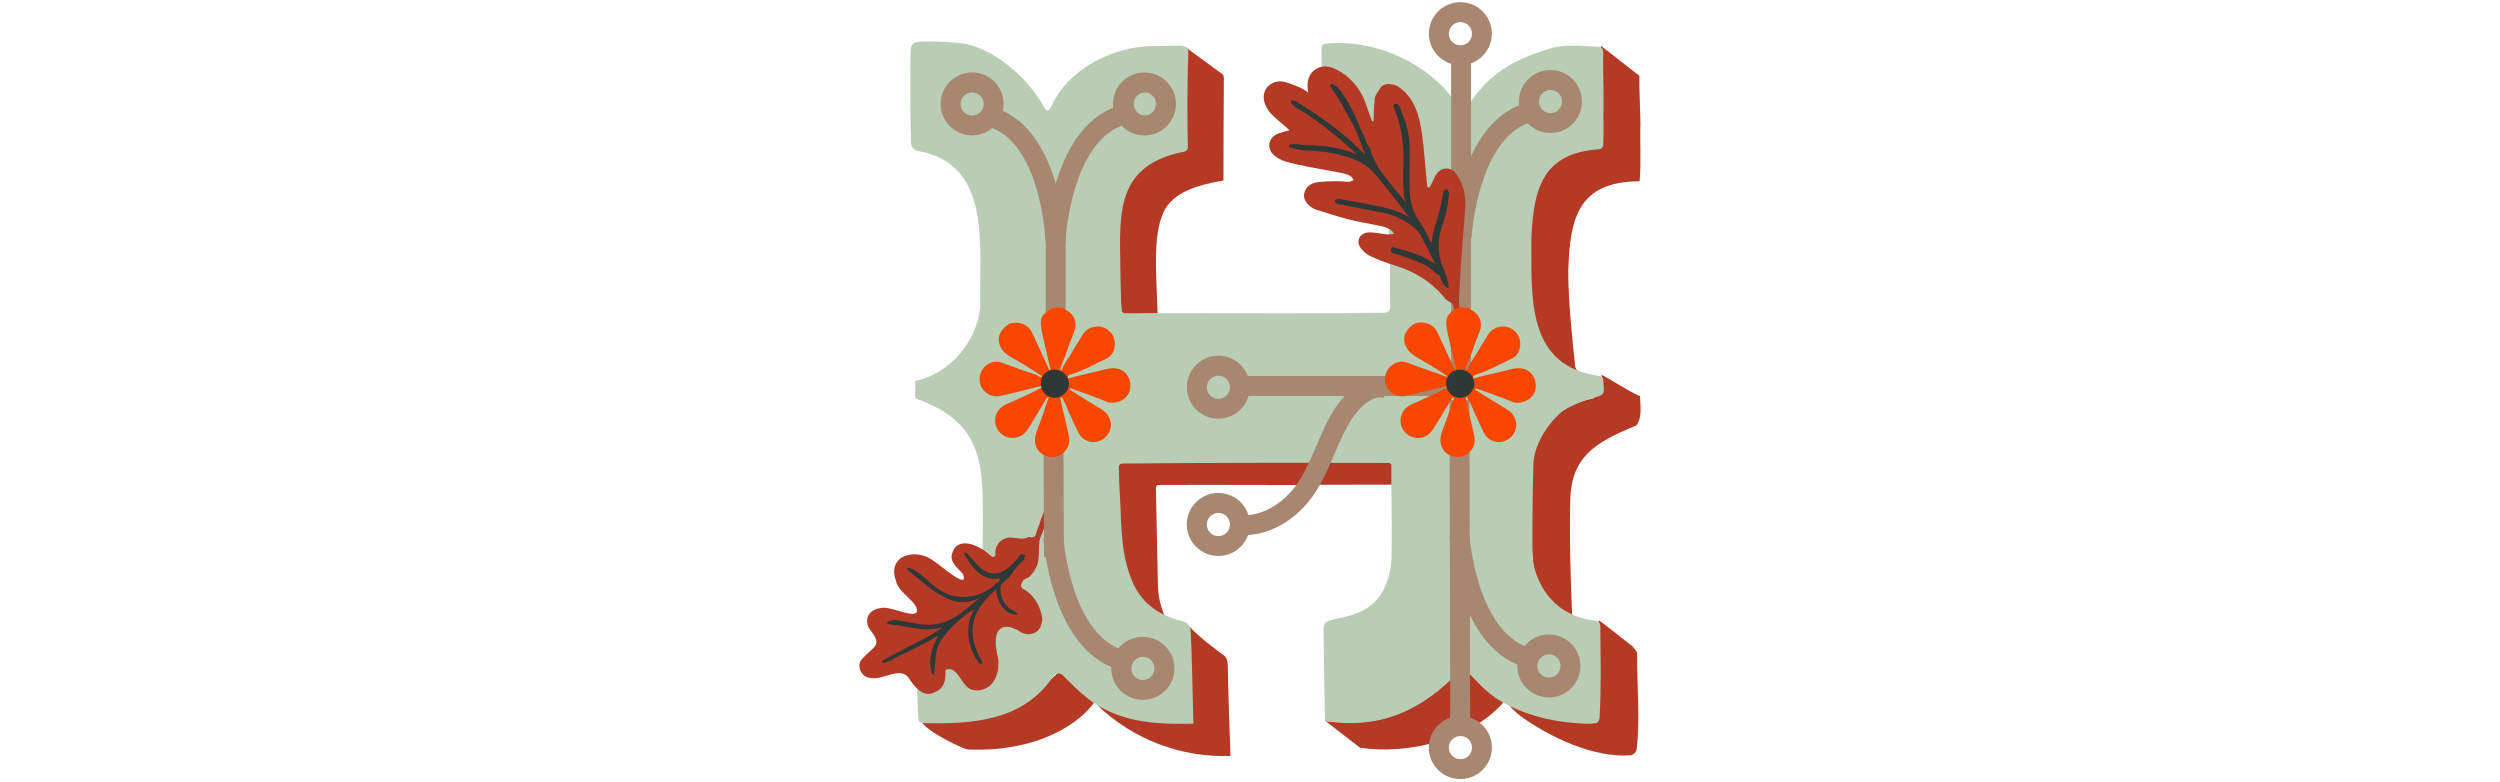
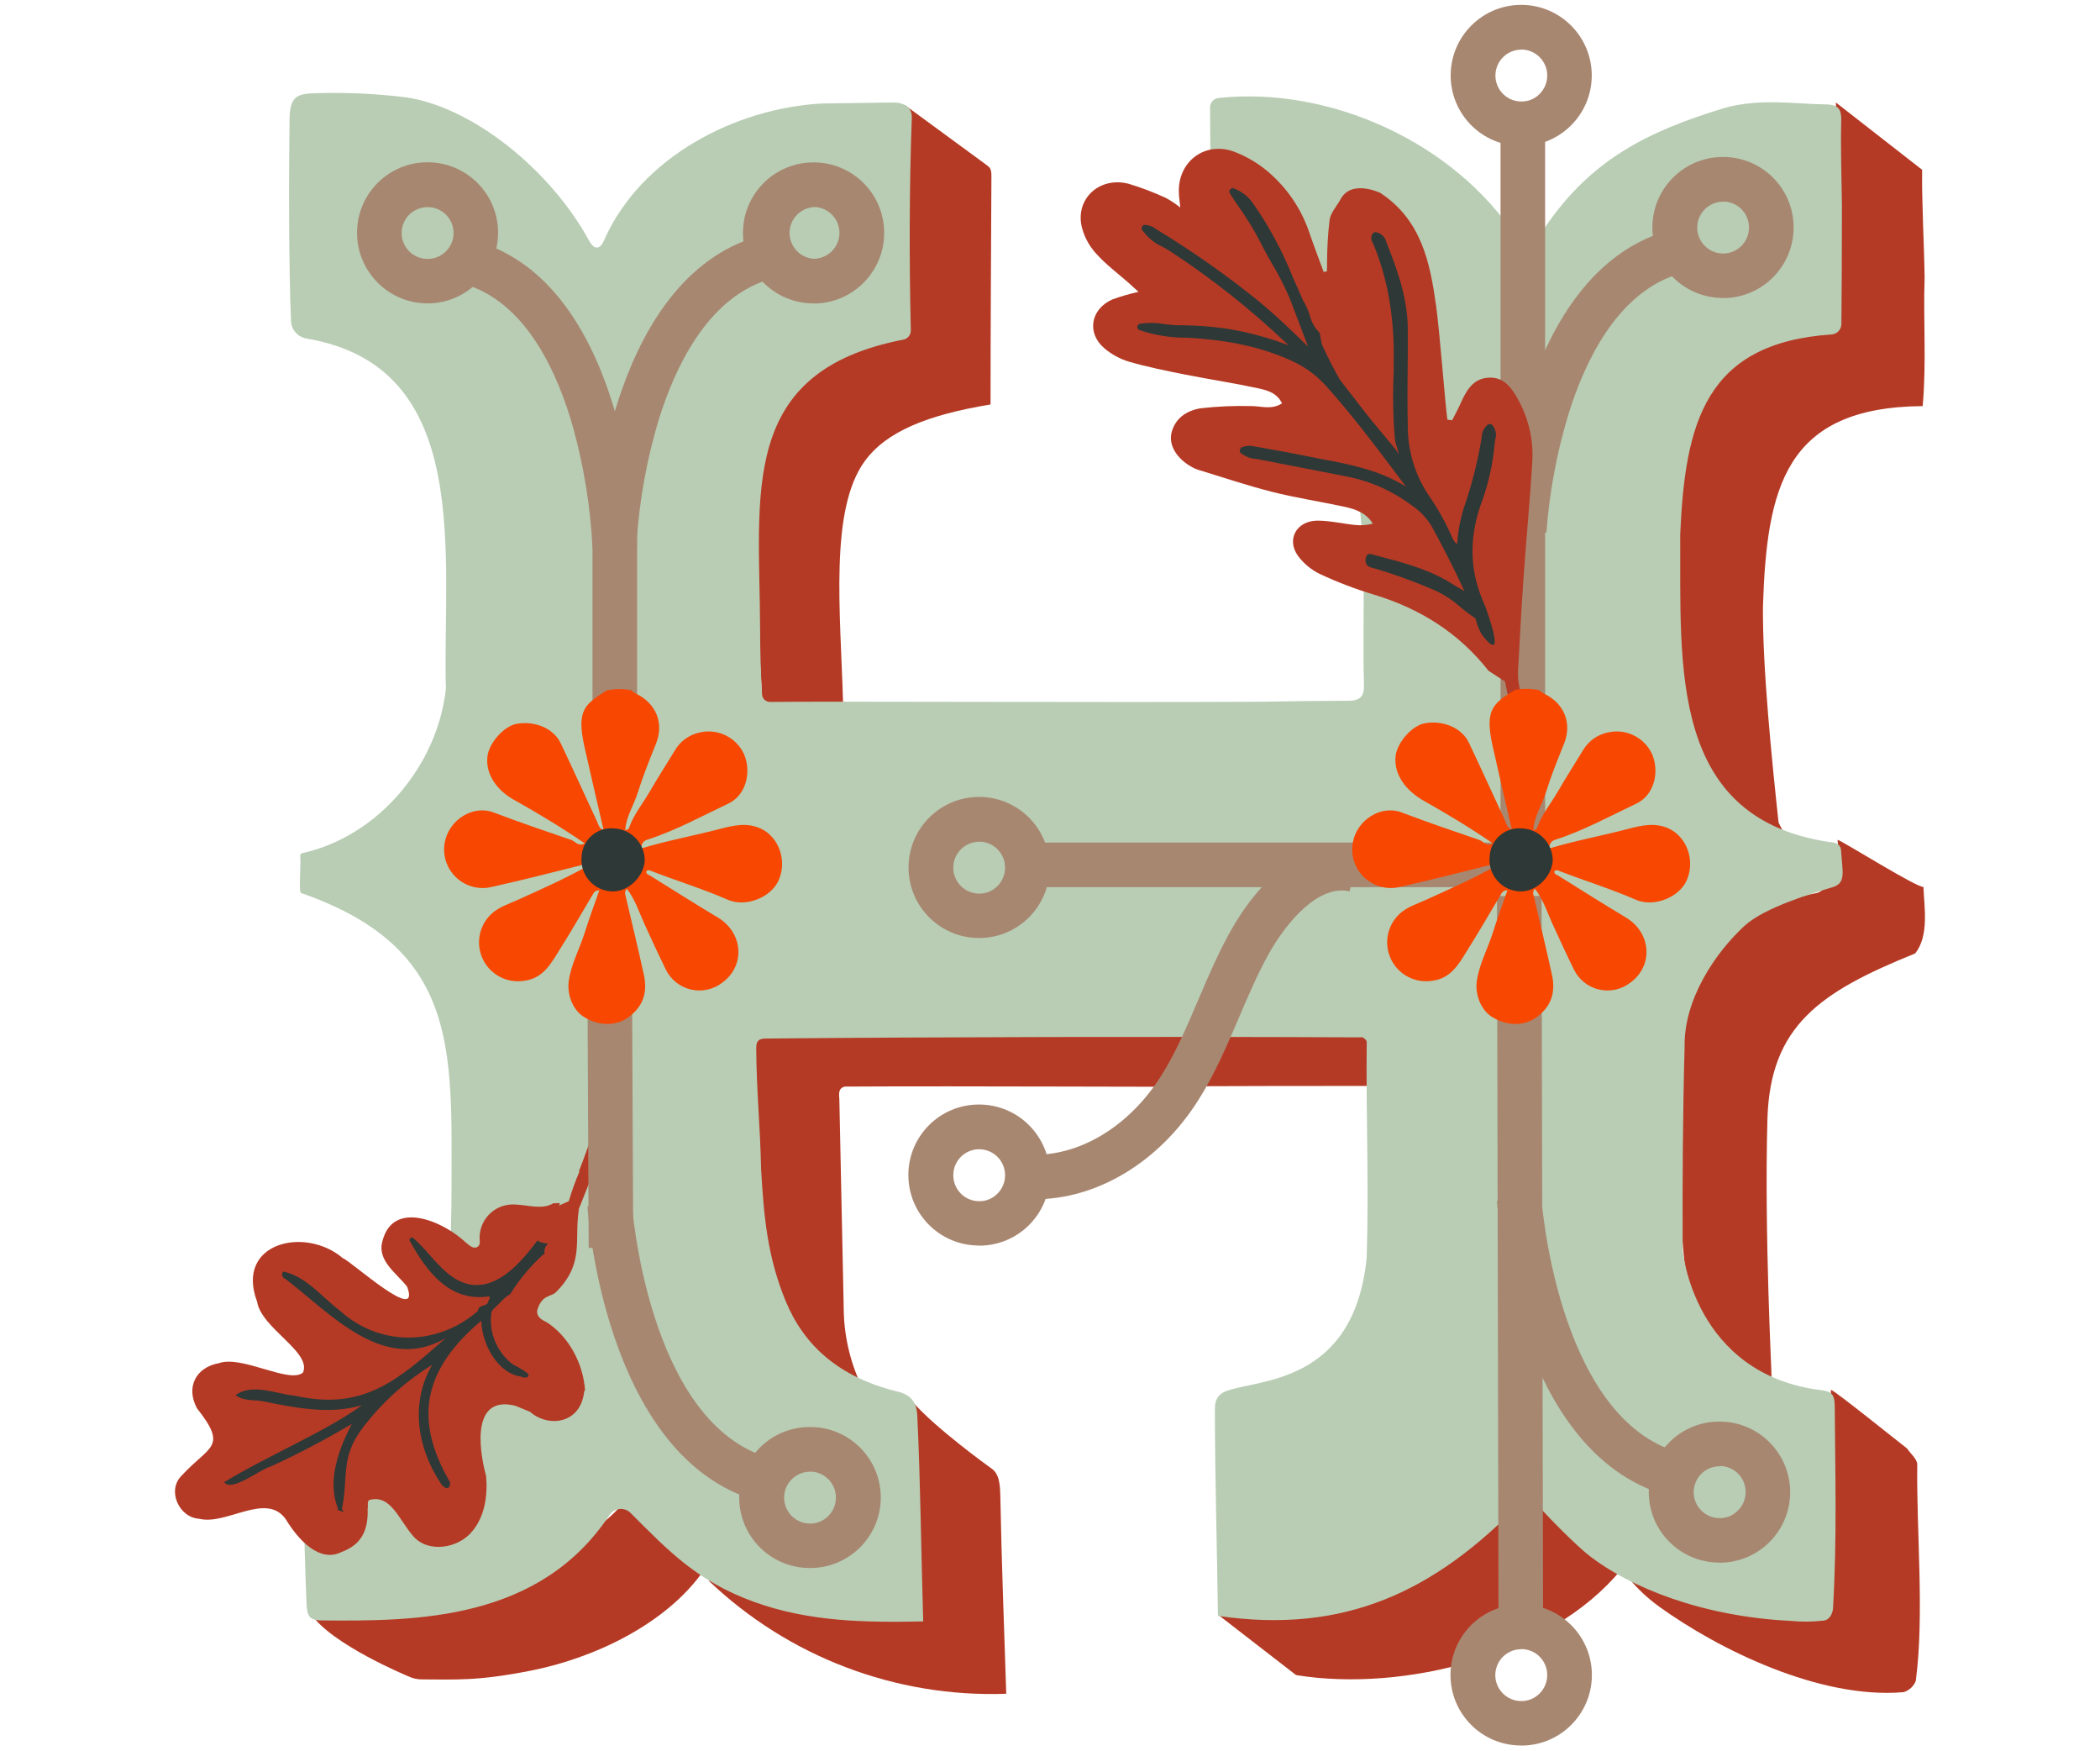
- <svg xmlns="http://www.w3.org/2000/svg" id="Layer_1" width="3200" height="1000" data-name="Layer 1" viewBox="0 0 400 400">
+ <svg xmlns="http://www.w3.org/2000/svg" id="Layer_1" width="1200" height="1000" data-name="Layer 1" viewBox="0 0 400 400">
  <defs>
    <style>.cls-1{fill:#b53a25}.cls-2{fill:#b8cdb4}.cls-3{fill:#a88771}.cls-4{fill:#2d3837}.cls-5{fill:#f74700}</style>
  </defs>
  <path d="M166.74,73.08l.1,4.24c-12.13,1.75-25.46,5.29-30.31,17.49-3.87,9.27-4.36,23.93-4.05,35,.34,8.37,1.45,23.07,1.77,31l18.45-.28c-.59-20.77-3.16-44.1,5-55.21,4.91-6.67,14.17-10.5,28.71-12.89,0-16.64.12-35.52.2-52.16,0-1.65-.28-1.93-1.07-2.54L166.81,24C166.31,37.68,166.29,54.92,166.74,73.08Z" class="cls-1" />
  <path d="M102.7,343.09c-3.31,4.6-11.56,9.68-16,13a58.54,58.54,0,0,1-15.34,8,80.33,80.33,0,0,1-16,3.74,122.93,122.93,0,0,1-15.43,1c-2.44,0-6,0-8.89-.11,4.53,7,22.22,14.31,22.22,14.31h0a7.2,7.2,0,0,0,3.3.74c7.44,0,12.48.43,24.74-2,14.41-2.83,30.93-10.58,39.56-22.9l.36-.5C113.79,354.12,108.49,348.89,102.7,343.09Z" class="cls-1" />
  <path d="M134,279.6l-1.8-43.92c38.8-.24,96.49-.45,142.12-.26,0,4.86,0,7.93.08,12.73,0,0-48.62,0-43.26.15s-51.86-.17-78,0c-1.69.34-1.32,1.94-1.29,2.89l1,47.74a42,42,0,0,0,3.85,17.33c-3-1.29-5.9-1.23-8.57-3.57C148.14,312.65,135.05,302.41,134,279.6Z" class="cls-1" />
  <path d="M186.47,335.46c-.73-.52-12.34-8.9-17.62-14.84.38,17.42,1.19,31.89,1.74,49.21-11.35.28-38.6-6.81-48.67-8.68A93.61,93.61,0,0,0,190,387.05c-.48-15-1.07-30.05-1.35-45.07C188.58,339.13,188.43,336.71,186.47,335.46Z" class="cls-1" />
  <path d="M399.91,63.38c-.09-7.2-.68-17.56-.56-24.58L379.64,23.43c.08,16.15,1.67,41.19,1.05,49.48,0,0-11.54-.72-20.29,4.48-5.89,3.5-13.91,15.31-15.53,24.79-.91,5.33-2.76,23.38-2.58,31.06.14,22.47,1.49,50.08,25.76,57.41a18.8,18.8,0,0,1-1.52-2.69c-1.5-13.91-3.69-35.37-3.57-49.34.87-27.17,5-45.58,36.51-45.82C400.36,83,399.58,73.29,399.91,63.38Z" class="cls-1" />
  <path d="M399.64,202.64c-1,.54-18.79-10.63-19.62-10.73.38,3.58-.19,8.3-2.95,10.91a3.31,3.31,0,0,1-2.25,1.33c-15.18,2.83-30.74,16.06-30.55,32.41.1,8.23-.28,15.95-.22,24.51.07,11-.4,31.49,4.35,40.88,3.47,6.85,12.53,12.13,16.53,12.79.08,0-1.68-32.59-.95-58.93.6-21.42,12-29.13,33.76-37.93C401,213.87,399.81,207.16,399.64,202.64Z" class="cls-1" />
  <path d="M332.1,360.4c5.74,2.68,29,7.06,37.79,4.86,3.75-.94,8,4.62,8.45,1.86.35-16,.25-33.94.14-49.53.85.12,15.66,12.08,17.39,13.38.82,1.22,2.33,2.42,2.36,3.66-.21,15.34,1.66,34.24-.33,49.46a4.31,4.31,0,0,1-2.79,2.59c-19.12,1.67-42.27-9.74-55.83-19.51A37.35,37.35,0,0,1,332.1,360.4Z" class="cls-1" />
  <path d="M319.53,352c-2.74-2.23-6.3-7.53-9.7-11.2-16.81,17.63-46.49,30.6-71.16,28.38l17.57,13.6c24.61,4,58.1-4.47,74.22-24A78.76,78.76,0,0,1,319.53,352Z" class="cls-1" />
  <path d="M164.41,23.42c1.86.1,4.11.73,4,3.55-.58,16-.6,32.58-.22,48.52a2.12,2.12,0,0,1-1.71,2.12c-37.81,7.32-32.87,35.11-32.74,66.17,0,4.53.16,10.73.44,14.91a1.83,1.83,0,0,0,1.86,1.71c11.41-.18,78,.16,112.87-.05,6.56-.14,12.73-.19,19.28-.22,2.65,0,3.62-.94,3.58-3.5-1-33.85,6.12-66.13-33-79.6a2.78,2.78,0,0,1-1.87-2.65c.21-16.71-.28-33.17-.31-49.87a2.12,2.12,0,0,1,1.89-2.11c25.78-2.79,54.05,10.44,67.86,31.53,1.87,2.85,3.45,3.2,5.52,0C323,36.3,337,30,353.63,24.84c8.14-2.51,17-1.06,23.22-1,3,0,4.13.66,4,3.82-.15,6.41.08,12.82.16,19.23,0,11.37-.06,21.59-.12,27.18a2.41,2.41,0,0,1-2.25,2.36c-28.84,1.94-33.49,20.15-34.59,45.7.17,30.21-2.79,65.47,35.18,70.44a1.84,1.84,0,0,1,1.58,1.71c.06,1.26.3,3.31.35,4.57.09,2.15-.34,3.32-2.41,3.93-4.38,1.29-15.44,4.59-20,8.78-6.52,6-13.93,16.67-13.7,27.76-.42,15.44-.5,30.89-.44,46.34,0,0,2.44,28.33,31.54,32,2.4.3,3.2.82,3.22,3.7.1,15.35.54,30.32-.4,46.21-.06,1-.72,2.54-2,2.74a35.42,35.42,0,0,1-7.76.08c-20.3-1-36.63-7.71-45.78-14.76-3.12-2.4-9.14-8.53-12.29-12a2.55,2.55,0,0,0-3.75-.07c-19.47,20.06-40,29.94-69,25.69-.22-16-.68-31.23-.7-47.38,0-2.28,1-3.35,2.49-3.95,7.17-2.79,29.32-1.42,32.21-30.55.53-17.47-.18-31.86,0-49.37-.13-.41-.91-1.19-1.48-.95-45.55-.21-98.65-.08-135.8.27-1.51,0-2.27.39-2.26,2.16.07,10.09.91,17.69,1.12,27.79.62,10.46,1.37,19.75,5.61,30.05,4.14,10,12,17.38,25.69,20.71,2.75.67,4.24,2.23,4.39,5.39.74,15,.89,32.08,1.36,47.1-13.1.26-26.09.13-38.81-4.52-12.88-4.7-19.41-11.59-28.09-20.28a3.12,3.12,0,0,0-4.81.49c-16,24.13-44.07,24.28-65.73,24.08-3.07,0-3.41-1.14-3.53-4.21-.64-15.5-.82-31.17-1.12-46.72a2.49,2.49,0,0,1,2.51-2.69C49,315.91,62.62,304,62.85,290.54c.1-5.87.37-13.61.36-19.48,0-31.2,1.73-54.43-34.4-67-.59-.21,0-5.9-.18-8.47a.6.6,0,0,1,.47-.64c17.44-3.83,30.95-20.14,32.82-37.58-.83-30,6.54-73.55-31.82-80a4.24,4.24,0,0,1-3.58-3.89C26,61.81,26,39.8,26.18,27.2c.08-5.38,1.86-5.83,6.4-5.91a134.78,134.78,0,0,1,19.74.89c15.42,2,33.44,16.56,42.3,32.77,1.35,2.48,2.68,1.89,3.53-.21,8.5-19.05,30.12-30,49.68-31.09Z" class="cls-2" />
  <rect width="10.19" height="168.19" x="303.18" y="26.94" class="cls-3" transform="matrix(1, 0, 0, 1, -0.2, 0.54)" />
  <path d="M353.86,68.09a16.11,16.11,0,0,1-.13-32.22h.14a16.1,16.1,0,0,1,16.1,16h0a16.13,16.13,0,0,1-16,16.25Zm0-22h-.06a5.92,5.92,0,0,0-4.09,10.14,5.84,5.84,0,0,0,4.14,1.7h.06a5.92,5.92,0,0,0,5.86-6h0a5.92,5.92,0,0,0-5.91-5.87Z" class="cls-3" />
  <path d="M313.46,121.73l-10.17-.52c.12-2.32,3.27-56.8,36.37-68l3.26,9.65c-13.5,4.57-20.77,19.94-24.48,32A125.72,125.72,0,0,0,313.46,121.73Z" class="cls-3" />
  <rect width="10.19" height="170.93" x="302.33" y="204.76" class="cls-3" transform="translate(-0.59 0.62) rotate(-0.12)" />
  <path d="M353.05,357.07h-.15a16.11,16.11,0,0,1,.14-32.22h.14a16.14,16.14,0,0,1,16,16.25h0a16.11,16.11,0,0,1-16.1,16Zm0-22a5.92,5.92,0,0,0-4.22,10.07,5.86,5.86,0,0,0,4.17,1.77,5.67,5.67,0,0,0,4.2-1.7A5.86,5.86,0,0,0,359,341h0a5.93,5.93,0,0,0-5.87-6Z" class="cls-3" />
  <path d="M307.73,398.87h-.15a16.11,16.11,0,0,1,.14-32.22h.14a16.12,16.12,0,0,1,16,16.24h0a16.13,16.13,0,0,1-16.1,16Zm0-22a5.92,5.92,0,0,0-.05,11.84,5.7,5.7,0,0,0,4.2-1.7,5.9,5.9,0,0,0,1.77-4.17h0a5.92,5.92,0,0,0-5.87-6Z" class="cls-3" />
  <path d="M307.73,33.35h-.15a16.1,16.1,0,0,1-16-16.24,16.14,16.14,0,0,1,16.11-16h.14a16.14,16.14,0,0,1,16,16.25h0a16.11,16.11,0,0,1-16.1,16Zm0-22a5.92,5.92,0,0,0-4.22,10.07,5.86,5.86,0,0,0,4.17,1.77,5.65,5.65,0,0,0,4.2-1.69,5.91,5.91,0,0,0,1.77-4.18h0a5.93,5.93,0,0,0-5.87-6Z" class="cls-3" />
  <path d="M339.24,341.17c-33.05-11.18-36.93-64.46-37.08-66.72l10.17-.67c0,.48,3.57,48.74,30.17,57.74Z" class="cls-3" />
  <path d="M183.81,284.62h-.14a16.11,16.11,0,0,1,.13-32.22h.14a16.14,16.14,0,0,1,16,16.25h0a16.11,16.11,0,0,1-16.1,16Zm0-22a5.91,5.91,0,0,0-5.91,5.87,5.91,5.91,0,0,0,5.86,6,5.7,5.7,0,0,0,4.2-1.7,5.86,5.86,0,0,0,1.77-4.17h0a5.93,5.93,0,0,0-5.87-6Z" class="cls-3" />
  <path d="M183.81,214.35h-.14a16.1,16.1,0,0,1-16-16.24,16.12,16.12,0,0,1,16.1-16h.14a16.12,16.12,0,0,1,16,16.24h0a16.11,16.11,0,0,1-16.1,16Zm0-22a5.92,5.92,0,0,0-5.91,5.87,5.85,5.85,0,0,0,1.69,4.21,5.94,5.94,0,0,0,4.17,1.77,5.66,5.66,0,0,0,4.2-1.7,5.86,5.86,0,0,0,1.77-4.17h0a5.93,5.93,0,0,0-5.87-6Z" class="cls-3" />
  <rect width="109.01" height="10.19" x="195.28" y="192.54" class="cls-3" />
  <path d="M196.54,274.05a35.21,35.21,0,0,1-6.38-.58l1.85-10c12,2.21,25.06-4.6,33.23-17.37,3.36-5.23,5.94-11.27,8.67-17.67,2.13-5,4.32-10.1,6.93-14.89,8.14-14.91,19.36-22.29,30-19.75l-2.36,9.91c-7-1.66-14.46,6.89-18.73,14.72-2.38,4.36-4.39,9-6.51,14-2.78,6.5-5.65,13.22-9.46,19.17C224.77,265.71,210.65,274.05,196.54,274.05Z" class="cls-3" />
  <path d="M300.22,153.27l3.76,2.45c1.18,5.38,2.32,11,3.13,15.51a37.12,37.12,0,0,1,4.24-.28l-2-2.78c-.35-2.69-.95-4.71-2.2-12A14.35,14.35,0,0,1,307,153c.38-6.9.74-13.81,1.22-20.71.61-8.81,1.46-17.6,2-26.41a26.21,26.21,0,0,0-3-14.18c-1.52-2.79-3.27-5.63-7-5.4s-5.17,3.21-6.49,6.14c-.55,1.22-1.2,2.4-1.81,3.59l-1.09-.13c-.43-2.78-1.75-20-2.55-25.81-1.38-10-3.35-19.81-12.77-26,0,0-6.6-3.21-9.1,1.45-.82,1.54-2.23,3-2.5,4.66a85.3,85.3,0,0,0-.58,9.6c0,.74,0,1.48-.05,2.21l-.73.13c-1.1-3-2.25-6-3.28-9A31.34,31.34,0,0,0,251,40.28a26.51,26.51,0,0,0-9.08-5.68c-6.82-2.36-12.89,2.62-12.45,9.67,0,.68.13,1.35.31,3.15a22.73,22.73,0,0,0-3.27-2.18A65.55,65.55,0,0,0,218,42c-6.49-1.7-12.07,3.18-10.81,9.55a14,14,0,0,0,3.2,6.23c2.28,2.59,5.13,4.7,7.74,7,.64.57,1.27,1.16,2.09,1.91a46.77,46.77,0,0,0-6,1.75c-4.92,2.2-5.87,7.62-1.86,11.09a15.61,15.61,0,0,0,5.66,3.11c4.19,1.22,8.5,2.08,12.79,2.94,5.5,1.09,11,1.91,16.53,3.1,2.13.46,4.51,1,5.69,3.49-2.4,1.57-4.82.59-7.18.62a84.72,84.72,0,0,0-11.28.49c-3.24.48-6,2.22-6.82,5.72-.63,2.88,1.35,5.92,4.73,7.75a7.49,7.49,0,0,0,1.33.59c5.57,1.69,11.09,3.56,16.73,5s11.23,2.26,16.83,3.48c2.45.54,4.87,1.34,6.41,3.84a11.34,11.34,0,0,1-4,.31c-2.9-.3-5.8-1-8.7-1-4.73.07-7.07,4.25-4.44,8a13.63,13.63,0,0,0,5.18,4.26,90.86,90.86,0,0,0,12.25,4.66C284.66,139.1,293.47,144.68,300.22,153.27Z" class="cls-1" />
  <path d="M298.69,145a12.67,12.67,0,0,1-1.36-3.45,1.16,1.16,0,0,0-.13-.27,37.05,37.05,0,0,1-3.39-2.55,23.31,23.31,0,0,0-5.33-3.59,120.12,120.12,0,0,0-14.54-5.32l-.23-.06a1.93,1.93,0,0,1-1.4-.84,2.14,2.14,0,0,1,0-1.8.81.81,0,0,1,1-.51l2.29.61c5.73,1.51,11.6,3.07,16.79,6.5.75.42,1.53.87,2.35,1.37-2.42-5.19-4.85-10-7.38-14.61a15.12,15.12,0,0,0-4.58-4.93A36.36,36.36,0,0,0,268.4,109c-6.93-1.34-13.85-2.72-20.55-4-.27-.06-.54-.1-.82-.14a5.9,5.9,0,0,1-3.17-1.16,1,1,0,0,1-.23-.12.76.76,0,0,1-.2-.91.86.86,0,0,1,.45-.43h0l-.56-.16.72.08a4,4,0,0,1,2.63-.13l.19,0c1.36.26,2.73.5,4.1.74,2.1.37,4.27.75,6.4,1.2,1.53.32,3.1.62,4.61.91,6.54,1.23,13.27,2.5,19.41,6.34l-2.3-3.06C274,101.43,268.75,94.46,263,88.08a23.72,23.72,0,0,0-7.92-5.7c-6.61-3-14.15-4.69-23.75-5.21l-.61,0a32.83,32.83,0,0,1-10.25-1.73.78.78,0,0,1-.51-.8.81.81,0,0,1,.67-.69,18.35,18.35,0,0,1,5.66.12,19,19,0,0,0,2.74.24,78.76,78.76,0,0,1,11.13.76,72,72,0,0,1,14.37,3.83l-.09-.08-.18-.17a188.08,188.08,0,0,0-26.78-21.23c-.54-.35-1.12-.66-1.72-1a11.2,11.2,0,0,1-4.46-3.56.61.61,0,0,1-.2-.19.73.73,0,0,1-.09-.74l0-.09a.82.82,0,0,1,1.12-.39,4.23,4.23,0,0,1,2.11.89l.31.2a212.7,212.7,0,0,1,23.19,16.32c3.73,3.09,7.28,6.44,11.23,10.34-.19-.5-.38-1-.56-1.49-1.25-3.33-2.42-6.47-3.63-9.55a61.43,61.43,0,0,0-4-7.84c-.9-1.59-1.84-3.24-2.67-4.92a67.78,67.78,0,0,0-4.9-8.05c-.68-1-1.38-2-2.1-3.16a.75.75,0,0,1,.08-.93.79.79,0,0,1,.5-.24l-.27-.33.41.32a.73.73,0,0,1,.29.07A9.66,9.66,0,0,1,246.77,47c.85,1.23,1.65,2.47,2.43,3.73l.36.61A83.2,83.2,0,0,1,255,62.1c.19.46.37.92.55,1.38q1.18,2.55,2.27,5.14c.1.18.19.36.3.53a14.72,14.72,0,0,1,1.26,2.93,8.25,8.25,0,0,0,2.08,3.79.78.78,0,0,1,.25.49,16.22,16.22,0,0,0,.48,2.46c1.23,2.67,2.56,5.3,4,7.84.82,1.13,1.7,2.24,2.59,3.37.59.75,1.18,1.5,1.75,2.25,2,2.68,4.24,5.33,6.37,7.88l2.1,2.53a3.31,3.31,0,0,1,.44.76,2.37,2.37,0,0,0,.19.39,6.41,6.41,0,0,0-.39-1.82,9.59,9.59,0,0,1-.41-1.72A113.42,113.42,0,0,1,278.56,85l0-1.9c.21-10.41-1.32-19.36-4.67-27.36l-.12-.24a1.86,1.86,0,0,1,0-2.13.8.8,0,0,1,.75-.31,3,3,0,0,1,2.36,2.26c2.62,6.63,5,13.19,4.9,20.44,0,1.62,0,3.24,0,4.87-.06,5.46-.12,11.1,0,16.64a28.27,28.27,0,0,0,4.68,15.78A55.41,55.41,0,0,1,292,123a3.59,3.59,0,0,0,.66,1c.22.23.35.25.43.23a1.9,1.9,0,0,0,0-.25,34.23,34.23,0,0,1,1.87-9,96.78,96.78,0,0,0,3.63-14.53c0-.15.05-.31.07-.47A4,4,0,0,1,300,97.07a.79.79,0,0,1,1.09.07,3.41,3.41,0,0,1,.67,3.35c0,.3-.1.58-.12.85a52.82,52.82,0,0,1-2.75,12.81c-3.09,8.08-3.1,15.62,0,23,.22.54.46,1.12.71,1.71C299.59,138.9,304.8,152.87,298.69,145Z" class="cls-4" />
  <path d="M311.8,157.72a5.14,5.14,0,0,0,1,.73c4.69,2.18,6.62,6.75,4.67,11.56-1.5,3.72-3,7.45-4.19,11.27-.89,2.81-2.63,5.33-2.81,8.36l-.39.5c.57.17.25-.34.38-.5.33,0,.73-.06.85-.41,1.09-3.14,3.23-5.67,4.86-8.5,1.8-3.13,3.77-6.16,5.64-9.25a8.63,8.63,0,0,1,5.62-4.08,8.91,8.91,0,0,1,10.22,5c1.74,4.21.32,9.34-3.55,11.19-6.14,2.92-12.12,6.21-18.63,8.31-.9.29-1.25.84-1.42,2,6.1-1.83,12.06-2.9,17.9-4.44,3.18-.83,6.37-1.6,9.56-.09,4.17,2,6,7.43,4,11.85-1.78,3.94-7.56,6.15-11.61,4.38-5.65-2.47-11.53-4.28-17.28-6.49-.45-.17-.89-.48-1.34,0-.08.67.53.77.91,1,5.15,3.21,10.27,6.45,15.47,9.57,5.75,3.45,6.36,11,.94,14.91a8.54,8.54,0,0,1-12.83-3c-1.7-3.46-3.32-7-4.92-10.48-1.21-2.66-2.11-5.58-4-8-.67.68-.36,1.3-.21,1.93,1.38,5.92,2.8,11.82,4.1,17.75.87,4-.17,7.27-3.61,9.72-2.81,2-6.75,2-10.18-.18-2.45-1.56-3.83-5.08-3.39-8.15.57-3.88,2.45-7.3,3.65-11,1-3.22,2.19-6.4,3.33-9.71a1.36,1.36,0,0,0-1.34.69c-2.66,4.43-5.22,8.92-8,13.3-1.86,3-3.62,6.07-7.7,6.64a8.89,8.89,0,0,1-7.38-15.46c1.63-1.42,3.69-2.06,5.61-2.92,5.32-2.41,10.66-4.79,15.83-7.63-.54-.7-1-.42-1.47-.3-6.68,1.69-13.36,3.37-20.08,4.88a8.83,8.83,0,0,1-10.78-10.23c1-5.19,6.52-8.53,11.1-6.8,5.89,2.23,11.85,4.27,17.8,6.3.93.32,1.6,1.58,3.1.79-5.17-3.56-10.43-6.72-15.76-9.72-4.21-2.37-6.88-6.07-6.49-10.14.3-3.13,3.71-7,6.62-7.58,4.16-.78,8.52,1,10.13,4.4,2.83,5.93,5.53,11.92,8.31,17.88.31.66.38,1.53,1.52,2-1.51-6.57-3-12.85-4.4-19.15-1.85-8.36.13-9.62,5.08-12.77A14,14,0,0,1,311.8,157.72Zm-9.61,37.33a5.2,5.2,0,0,0,5,5.79,5.6,5.6,0,0,0,5.36-5.11,5.3,5.3,0,0,0-5.06-5.3A4.89,4.89,0,0,0,302.19,195.05Z" class="cls-5" />
  <path d="M307.86,189.3a6.78,6.78,0,0,0-7.37,6.4,7.23,7.23,0,0,0,7,8c3.63.1,7.22-3.33,7.42-7.09A7.35,7.35,0,0,0,307.86,189.3Z" class="cls-4" />
  <path d="M99.87,257.47c-.08.48.47-3.54.8-5.17-1.16-3.48-.82-7-.52-10.58.2-2.38-.87-2.67-2.71-1.57a.23.23,0,0,0,.06.37,9.07,9.07,0,0,0-.07,3.74,1.26,1.26,0,0,0,0,1.37c-.55,4.1-1.12,8.19-1.68,12.29h0c-1,3.31-2.18,6.54-3.43,9.75l.12.05A63.7,63.7,0,0,0,90,274.5l-2.25,1,.24-.46c-.23-.32-1.09.08-1.44-.12-2.55,1.61-5.86.43-8.67.34a7.61,7.61,0,0,0-8.25,7.2c-.08.87.38,2-.58,2.51s-1.88-.51-2.64-1.09c-5-4.74-16.57-9.87-19-.25h0c-1.27,4.48,3.28,7.32,5.65,10.41,3.29,8.85-12.79-5.85-14.7-6.53h0c-8.59-7.37-24.67-3.57-19.6,9.92.94,6.11,12.56,11.53,10.49,16.22-3.11,2.64-13.88-4-19.17-2.16C4.7,312.47,2.47,317,5,321.78c7.16,9.09,2.9,8.47-3.47,15.41-3.43,3.34-.66,9.59,4,9.87,6.28,1.56,15.35-6.25,19.81.14,2.76,4.57,7.66,10,12.69,7.47,4.34-1.61,6.18-4.64,6-9.83h0c.17-.69-.22-1.91.48-2.09,4.82-1.27,6.64,4.49,9.94,8.28,3.36,3.94,10.38,2.85,13.56-1.19a1.22,1.22,0,0,1-.27,0,1.22,1.22,0,0,0,.27,0c2.81-3.37,3.48-8.15,3.1-12.53-1.89-7-3-18.53,6.72-16.06l3.31,1.36c4.17,3.68,11.66,2.83,12.4-4.76l.19-.05c-.37-6-3.6-12.37-8.85-15.7-1.14-.52-2.24-1.21-2.1-2.6,1-3.7,3.2-3.12,4.29-4.21,6.62-6.62,4.12-11.85,5.24-18.88h-.07s4.08-9.94,5.68-15.23Zm-56,87.31-.24-.09h0Z" class="cls-1" />
  <path d="M85.3,284.21a2.13,2.13,0,0,0-.81,2.17,42.36,42.36,0,0,0-7.89,9.37c-1.5.78-2.41,2.22-3.72,3.29a1.94,1.94,0,0,0-.61,1.26,12.67,12.67,0,0,0,5,11.52c2.87,1.45,3.81,2.27,3.51,2.6-.27.62-1.24.34-1.78.14-5.07-.76-8.8-7.05-9-12.75-13.06,11-15.64,22.34-7.15,36.87.22,1.61-1.08,2-2.23.1C55,330.17,54,320,58.79,311.9A57.69,57.69,0,0,0,43,326.16c-5.36,6.87-3.29,11.63-4.86,18.63l.41.74L37.09,345l.17-.27c-2.51-6.09,0-13.33,3.16-19.34A204.57,204.57,0,0,1,22,335.07c-2.52.61-9,6-10.76,3.63,10.47-6.35,23.15-11.52,31.5-17.59-7.61,2.27-15.51.51-22.9-.94-2-.33-4.17,0-6-1.35,3.8-2.85,9.4-.24,13.65.14,15.59,3.46,23.45-3.59,34.34-13.14-14.12,8.11-26.22-5.59-36.47-13.48-.54-.25-1.27-.82-.65-1.77,5.17,1,9,5.95,13.06,9,9.54,8.57,22.79,7.64,31.46,0,.19-1.58,2-.95,2.28-1.95.16-.52,1-1.61-.16-1.32-8.34,1-13.5-5.1-17.67-12.72a.52.52,0,0,1,.81-.64c2.91,2.51,5,5.73,8,8.17,9.34,7.51,17.23-3.63,20.48-7.78C82.59,283.85,85.3,284.21,85.3,284.21Z" class="cls-4" />
  <rect width="10.19" height="80.37" x="95.43" y="94.95" class="cls-3" />
  <path d="M146,69.33a16.11,16.11,0,0,1-.14-32.22H146a16.11,16.11,0,0,1,16.1,16h0a16.14,16.14,0,0,1-16,16.25Zm0-22h-.05A5.92,5.92,0,0,0,146,59.14H146a5.93,5.93,0,0,0,5.87-6A5.91,5.91,0,0,0,146,47.3Z" class="cls-3" />
  <path d="M105.57,123l-10.18-.53c.12-2.31,3.28-56.8,36.37-68L135,64.1c-13.51,4.57-20.77,19.93-24.49,32A126.05,126.05,0,0,0,105.57,123Z" class="cls-3" />
  <path d="M57.75,69.33h-.14a16.13,16.13,0,0,1-16-16.25l5.09,0-5.09,0a16.1,16.1,0,0,1,16.1-16h.14A16.1,16.1,0,0,1,69,64.7,16,16,0,0,1,57.75,69.33Zm0-22a5.92,5.92,0,0,0-.05,11.84h.05a5.92,5.92,0,0,0,0-11.84Z" class="cls-3" />
  <path d="M95.43,125.12A128,128,0,0,0,91,97.71C87.52,85.4,80.55,69.78,67.11,65.23l3.26-9.65c33.18,11.22,35.18,66.88,35.24,69.24l-10.18.3,5.09-.15Z" class="cls-3" />
  <rect width="10.19" height="65.66" x="94.4" y="219.48" class="cls-3" transform="translate(-1.14 0.45) rotate(-0.26)" />
  <path d="M145.15,358.31H145a16.11,16.11,0,0,1,.14-32.22h.14a16.11,16.11,0,0,1-.14,32.22Zm0-22a5.92,5.92,0,0,0-4.22,10.07,5.86,5.86,0,0,0,4.17,1.77,5.71,5.71,0,0,0,4.2-1.7,5.94,5.94,0,0,0,1.77-4.17l5.09,0-5.09,0a5.94,5.94,0,0,0-5.87-6Z" class="cls-3" />
  <path d="M131.34,342.41c-33-11.18-36.92-64.46-37.07-66.72l10.16-.67-5.08.33,5.08-.33c0,.48,3.58,48.74,30.18,57.74Z" class="cls-3" />
  <path d="M104.24,157.72a5.14,5.14,0,0,0,1,.73c4.69,2.18,6.62,6.75,4.68,11.56-1.51,3.72-3,7.45-4.2,11.27-.88,2.81-2.62,5.33-2.8,8.36l-.39.5c.57.17.25-.34.38-.5.33,0,.72-.06.85-.41,1.08-3.14,3.23-5.67,4.85-8.5,1.8-3.13,3.78-6.16,5.65-9.25a8.59,8.59,0,0,1,5.61-4.08,8.9,8.9,0,0,1,10.22,5c1.74,4.21.33,9.34-3.54,11.19-6.14,2.92-12.13,6.21-18.64,8.31-.9.29-1.24.84-1.41,2,6.09-1.83,12-2.9,17.9-4.44,3.18-.83,6.36-1.6,9.55-.09,4.18,2,6,7.43,4,11.85-1.78,3.94-7.56,6.15-11.61,4.38-5.65-2.47-11.54-4.28-17.28-6.49-.45-.17-.89-.48-1.35,0-.07.67.53.77.91,1,5.15,3.21,10.28,6.45,15.48,9.57,5.74,3.45,6.36,11,.94,14.91a8.55,8.55,0,0,1-12.84-3q-2.54-5.19-4.91-10.48c-1.21-2.66-2.12-5.58-4-8-.68.68-.36,1.3-.22,1.93,1.38,5.92,2.81,11.82,4.11,17.75.86,4-.18,7.27-3.62,9.72-2.8,2-6.75,2-10.17-.18-2.46-1.56-3.83-5.08-3.39-8.15.56-3.88,2.45-7.3,3.64-11,1-3.22,2.19-6.4,3.34-9.71a1.35,1.35,0,0,0-1.34.69c-2.66,4.43-5.22,8.92-8,13.3-1.86,3-3.62,6.07-7.7,6.64a8.89,8.89,0,0,1-7.39-15.46c1.64-1.42,3.69-2.06,5.61-2.92,5.33-2.41,10.67-4.79,15.83-7.63-.53-.7-1-.42-1.46-.3-6.68,1.69-13.36,3.37-20.09,4.88a8.82,8.82,0,0,1-10.77-10.23c1-5.19,6.51-8.53,11.1-6.8,5.89,2.23,11.84,4.27,17.8,6.3.93.32,1.59,1.58,3.1.79-5.18-3.56-10.44-6.72-15.76-9.72C73.67,180.78,71,177.08,71.4,173c.29-3.13,3.7-7,6.62-7.58,4.16-.78,8.51,1,10.13,4.4,2.83,5.93,5.53,11.92,8.31,17.88.3.66.38,1.53,1.51,2-1.51-6.57-3-12.85-4.4-19.15-1.84-8.36.14-9.62,5.09-12.77A14,14,0,0,1,104.24,157.72Zm-9.6,37.33a5.2,5.2,0,0,0,5,5.79,5.59,5.59,0,0,0,5.35-5.11,5.3,5.3,0,0,0-5.06-5.3A4.87,4.87,0,0,0,94.64,195.05Z" class="cls-5" />
  <path d="M100.3,189.3a6.78,6.78,0,0,0-7.36,6.4,7.23,7.23,0,0,0,7,8c3.64.1,7.23-3.33,7.43-7.09A7.36,7.36,0,0,0,100.3,189.3Z" class="cls-4" />
</svg>
